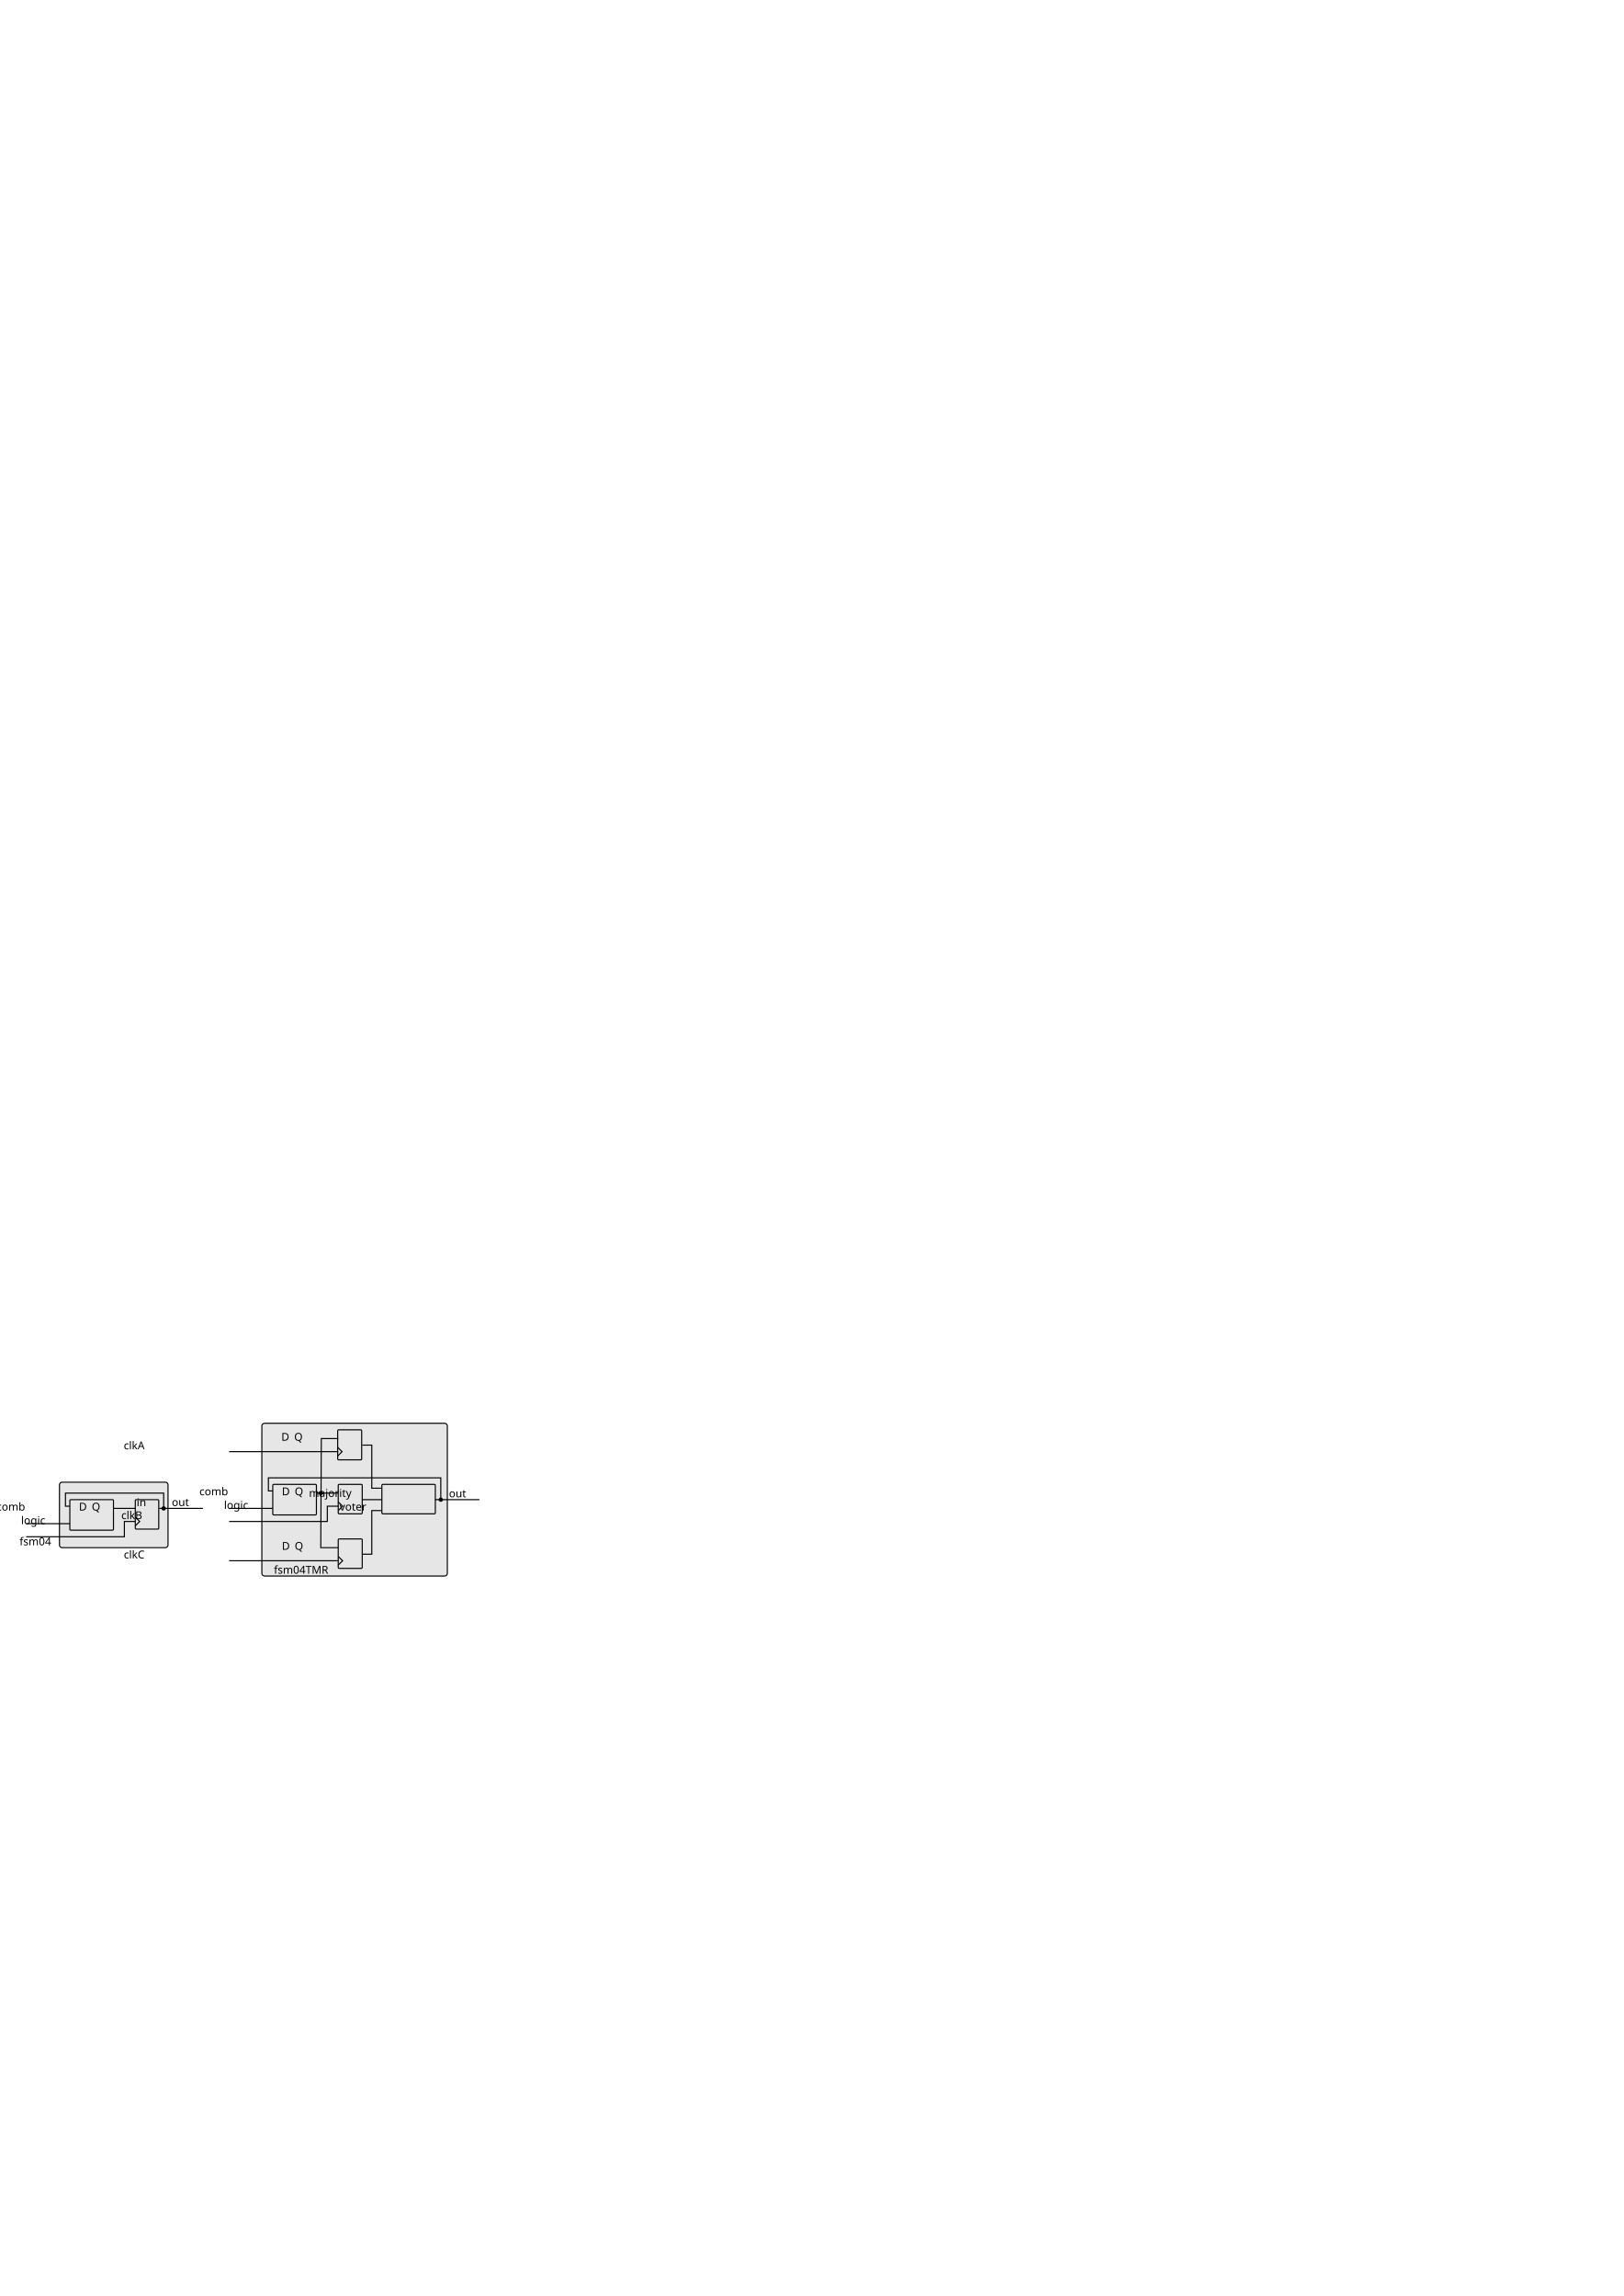
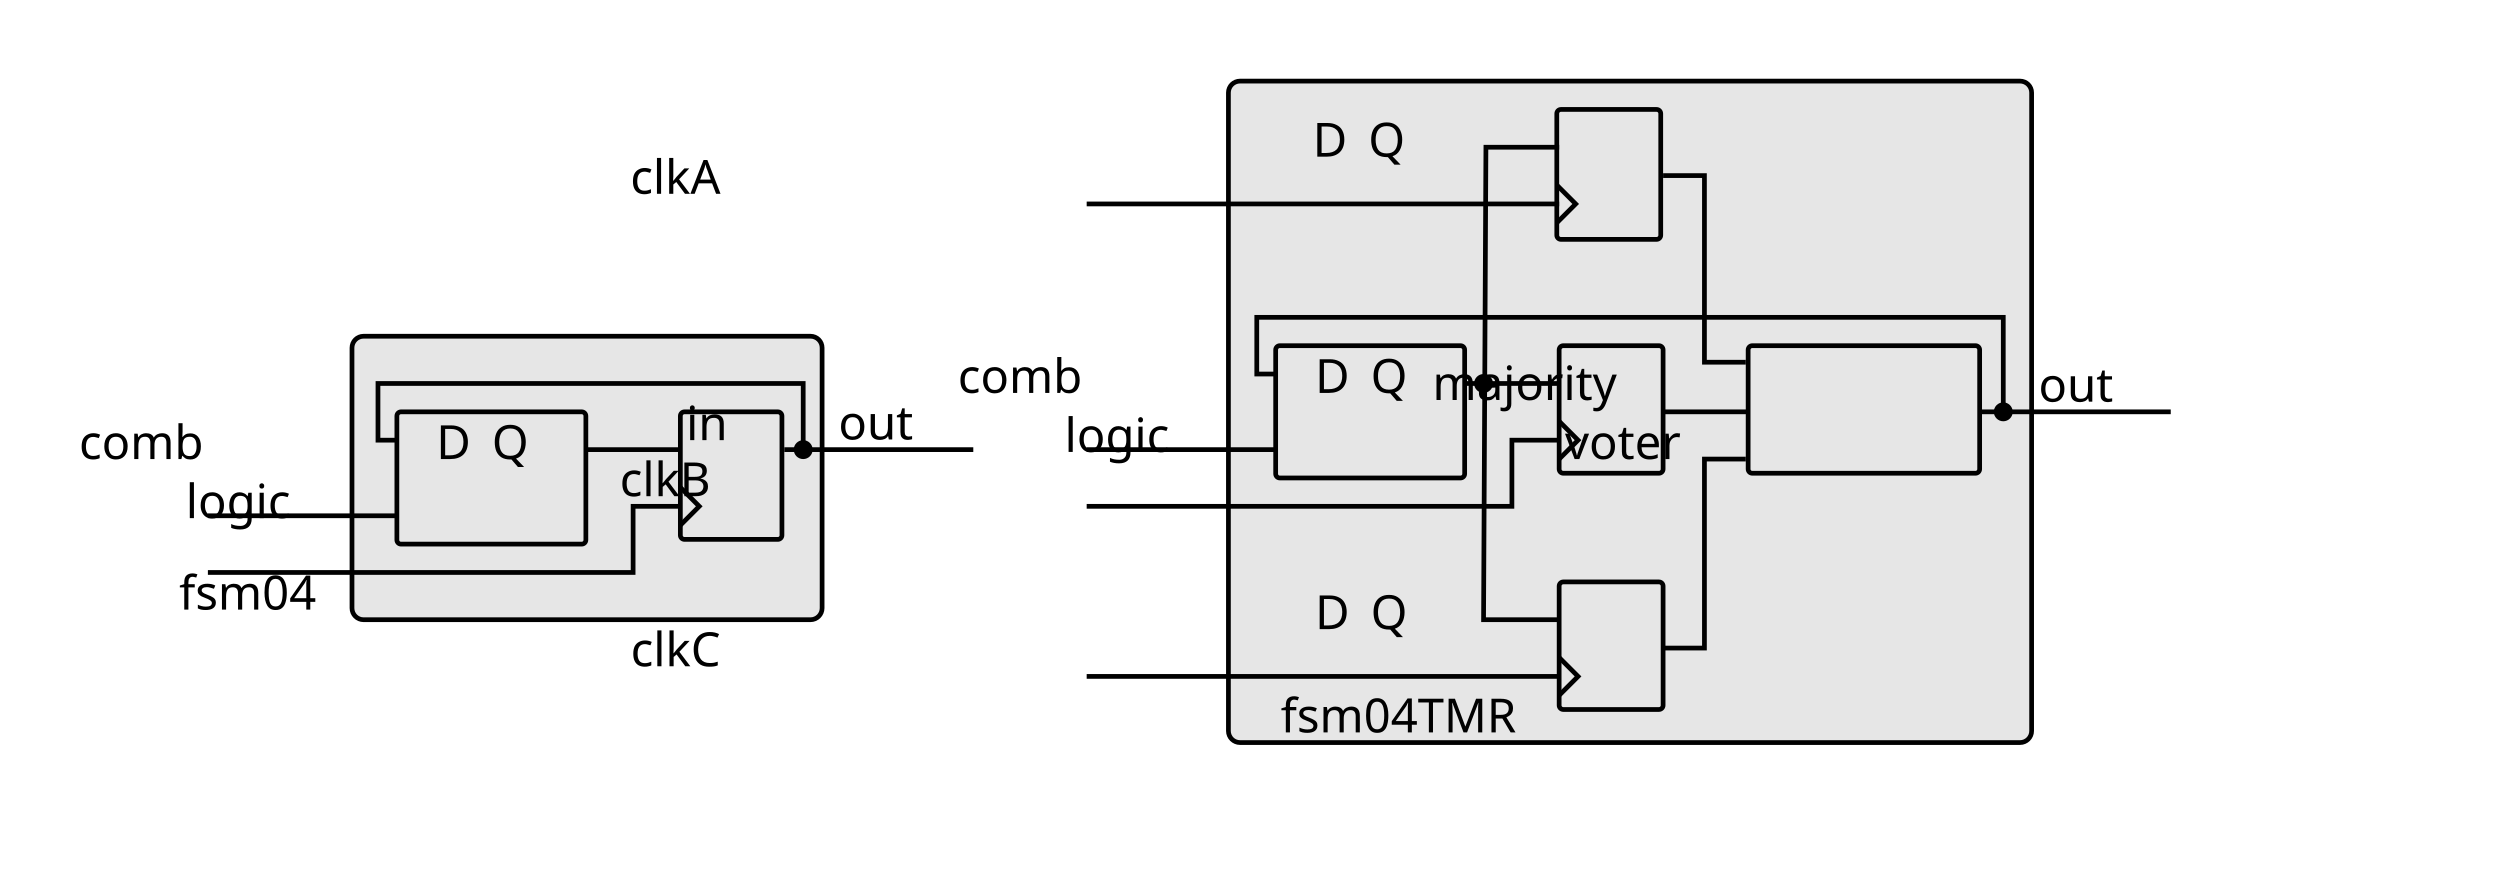
- <svg xmlns="http://www.w3.org/2000/svg" width="744.094" height="1052.362" id="svg2" version="1.1">
+ <svg xmlns="http://www.w3.org/2000/svg" width="7cm" height="2.5cm" id="svg2" version="1.1">
  <defs id="defs4" />
-   <g id="layer1">
-     <rect style="fill:#e6e6e6;fill-rule:evenodd;stroke:#000000;stroke-width:0.5;stroke-linecap:butt;stroke-linejoin:miter;stroke-miterlimit:4;stroke-opacity:1;stroke-dasharray:none" id="rect2987-2-6-8-9-5-7-6" width="49.75" height="30" x="27.25" y="679.362" ry="1.226" rx="1.226" />
-     <path style="fill:none;stroke:#000000;stroke-width:0.5;stroke-linecap:butt;stroke-linejoin:miter;stroke-miterlimit:4;stroke-opacity:1;stroke-dasharray:none" d="m 12,698.362 20,0" id="path2989-1-2-9-7-4-0-2" />
-     <path style="fill:none;stroke:#000000;stroke-width:0.5;stroke-linecap:square;stroke-linejoin:miter;stroke-miterlimit:4;stroke-opacity:1;stroke-dasharray:none" d="m 52.011,691.362 9.728,0" id="path2993-0-0-2-5-6-0-6" />
-     <text xml:space="preserve" style="font-size:40px;font-style:normal;font-weight:normal;line-height:125%;letter-spacing:0px;word-spacing:0px;fill:#000000;fill-opacity:1;stroke:none;font-family:Sans" x="26" y="697.362" id="text2999-1-4-0-2-0-7-8">
-       <tspan id="tspan3001-7-9-1-8-0-1-3" x="26" y="697.362" style="font-size:5px;text-align:end;text-anchor:end">in</tspan>
+   <g id="layer1" transform="translate(0,-963.7795)">
+     <rect style="fill:#e6e6e6;fill-rule:evenodd;stroke:#000000;stroke-width:0.5;stroke-linecap:butt;stroke-linejoin:miter;stroke-miterlimit:4;stroke-dasharray:none;stroke-opacity:1" id="rect2987-2-6-8-9-5-7-6" width="49.75" height="30" x="37.25" y="999.362" ry="1.226" rx="1.226" />
+     <path style="fill:none;stroke:#000000;stroke-width:0.5;stroke-linecap:butt;stroke-linejoin:miter;stroke-miterlimit:4;stroke-dasharray:none;stroke-opacity:1" d="m 22,1018.362 20,0" id="path2989-1-2-9-7-4-0-2" />
+     <path style="fill:none;stroke:#000000;stroke-width:0.5;stroke-linecap:square;stroke-linejoin:miter;stroke-miterlimit:4;stroke-dasharray:none;stroke-opacity:1" d="m 62.011,1011.362 9.728,0" id="path2993-0-0-2-5-6-0-6" />
+     <text xml:space="preserve" style="font-style:normal;font-weight:normal;font-size:40px;line-height:125%;font-family:Sans;letter-spacing:0px;word-spacing:0px;fill:#000000;fill-opacity:1;stroke:none" x="36" y="1017.362" id="text2999-1-4-0-2-0-7-8">
+       <tspan id="tspan3001-7-9-1-8-0-1-3" x="36" y="1017.362" style="font-size:5px;text-align:end;text-anchor:end">in</tspan>
    </text>
-     <text xml:space="preserve" style="font-size:40px;font-style:normal;font-weight:normal;text-align:start;line-height:125%;letter-spacing:0px;word-spacing:0px;text-anchor:start;fill:#000000;fill-opacity:1;stroke:none;font-family:Sans" x="78.724" y="690.291" id="text2999-6-6-9-9-8-2-0-2">
-       <tspan id="tspan3001-1-9-2-6-6-9-6-4" x="78.724" y="690.291" style="font-size:5px;text-align:start;text-anchor:start">out</tspan>
+     <text xml:space="preserve" style="font-style:normal;font-weight:normal;font-size:40px;line-height:125%;font-family:Sans;text-align:start;letter-spacing:0px;word-spacing:0px;text-anchor:start;fill:#000000;fill-opacity:1;stroke:none" x="88.724" y="1010.291" id="text2999-6-6-9-9-8-2-0-2">
+       <tspan id="tspan3001-1-9-2-6-6-9-6-4" x="88.724" y="1010.291" style="font-size:5px;text-align:start;text-anchor:start">out</tspan>
    </text>
-     <text xml:space="preserve" style="font-size:40px;font-style:normal;font-weight:normal;line-height:125%;letter-spacing:0px;word-spacing:0px;fill:#000000;fill-opacity:1;stroke:none;font-family:Sans" x="75.464" y="708.291" id="text2999-4-4-1-4-2-6-6-9">
-       <tspan id="tspan3001-6-54-6-8-3-4-3-5" x="75.464" y="708.291" style="font-size:5px;text-align:end;text-anchor:end">fsm04</tspan>
+     <text xml:space="preserve" style="font-style:normal;font-weight:normal;font-size:40px;line-height:125%;font-family:Sans;letter-spacing:0px;word-spacing:0px;fill:#000000;fill-opacity:1;stroke:none" x="85.464" y="1028.291" id="text2999-4-4-1-4-2-6-6-9">
+       <tspan id="tspan3001-6-54-6-8-3-4-3-5" x="85.464" y="1028.291" style="font-size:5px;text-align:end;text-anchor:end">fsm04</tspan>
    </text>
-     <rect style="fill:#e6e6e6;fill-rule:evenodd;stroke:#000000;stroke-width:0.5;stroke-linecap:butt;stroke-linejoin:miter;stroke-miterlimit:4;stroke-opacity:1;stroke-dasharray:none" id="rect2987-9-4-9-5-4-5-6-3" width="20" height="14" x="32" y="687.362" ry="0.44" rx="0.44" />
-     <text xml:space="preserve" style="font-size:40px;font-style:normal;font-weight:normal;line-height:125%;letter-spacing:0px;word-spacing:0px;fill:#000000;fill-opacity:1;stroke:none;font-family:Sans" x="41.204" y="692.362" id="text2999-4-5-6-2-6-4-7-1-3">
-       <tspan id="tspan3001-6-3-2-0-4-4-6-3-1" x="42" y="692.362" style="font-size:5px;text-align:center;text-anchor:middle">comb </tspan>
-       <tspan x="41.204" y="698.612" style="font-size:5px;text-align:center;text-anchor:middle" id="tspan3881-7-3-1-6-7-7-8">logic</tspan>
+     <rect style="fill:#e6e6e6;fill-rule:evenodd;stroke:#000000;stroke-width:0.5;stroke-linecap:butt;stroke-linejoin:miter;stroke-miterlimit:4;stroke-dasharray:none;stroke-opacity:1" id="rect2987-9-4-9-5-4-5-6-3" width="20" height="14" x="42" y="1007.362" ry="0.44" rx="0.44" />
+     <text xml:space="preserve" style="font-style:normal;font-weight:normal;font-size:40px;line-height:125%;font-family:Sans;letter-spacing:0px;word-spacing:0px;fill:#000000;fill-opacity:1;stroke:none" x="51.204" y="1012.362" id="text2999-4-5-6-2-6-4-7-1-3">
+       <tspan id="tspan3001-6-3-2-0-4-4-6-3-1" x="52" y="1012.362" style="font-size:5px;text-align:center;text-anchor:middle">comb </tspan>
+       <tspan x="51.204" y="1018.612" style="font-size:5px;text-align:center;text-anchor:middle" id="tspan3881-7-3-1-6-7-7-8">logic</tspan>
    </text>
-     <rect style="fill:#e6e6e6;fill-rule:evenodd;stroke:#000000;stroke-width:0.5;stroke-linecap:butt;stroke-linejoin:miter;stroke-miterlimit:4;stroke-opacity:1;stroke-dasharray:none" id="rect2987-9-4-9-5-4-5-6-3-3" width="10.75" height="13.5" x="62" y="687.362" ry="0.44" rx="0.44" />
-     <text xml:space="preserve" style="font-size:40px;font-style:normal;font-weight:normal;line-height:125%;letter-spacing:0px;word-spacing:0px;fill:#000000;fill-opacity:1;stroke:none;font-family:Sans" x="64" y="692.362" id="text2999-4-5-6-2-6-4-7-1-3-7">
-       <tspan x="64" y="692.362" style="font-size:5px;text-align:center;text-anchor:middle" id="tspan3881-7-3-1-6-7-7-8-9">D</tspan>
+     <rect style="fill:#e6e6e6;fill-rule:evenodd;stroke:#000000;stroke-width:0.5;stroke-linecap:butt;stroke-linejoin:miter;stroke-miterlimit:4;stroke-dasharray:none;stroke-opacity:1" id="rect2987-9-4-9-5-4-5-6-3-3" width="10.75" height="13.5" x="72" y="1007.362" ry="0.44" rx="0.44" />
+     <text xml:space="preserve" style="font-style:normal;font-weight:normal;font-size:40px;line-height:125%;font-family:Sans;letter-spacing:0px;word-spacing:0px;fill:#000000;fill-opacity:1;stroke:none" x="74" y="1012.362" id="text2999-4-5-6-2-6-4-7-1-3-7">
+       <tspan x="74" y="1012.362" style="font-size:5px;text-align:center;text-anchor:middle" id="tspan3881-7-3-1-6-7-7-8-9">D</tspan>
    </text>
-     <text xml:space="preserve" style="font-size:40px;font-style:normal;font-weight:normal;line-height:125%;letter-spacing:0px;word-spacing:0px;fill:#000000;fill-opacity:1;stroke:none;font-family:Sans" x="70" y="692.362" id="text2999-4-5-6-2-6-4-7-1-3-7-3">
-       <tspan x="70" y="692.362" style="font-size:5px;text-align:center;text-anchor:middle" id="tspan3881-7-3-1-6-7-7-8-9-3">Q</tspan>
+     <text xml:space="preserve" style="font-style:normal;font-weight:normal;font-size:40px;line-height:125%;font-family:Sans;letter-spacing:0px;word-spacing:0px;fill:#000000;fill-opacity:1;stroke:none" x="80" y="1012.362" id="text2999-4-5-6-2-6-4-7-1-3-7-3">
+       <tspan x="80" y="1012.362" style="font-size:5px;text-align:center;text-anchor:middle" id="tspan3881-7-3-1-6-7-7-8-9-3">Q</tspan>
    </text>
-     <path style="fill:none;stroke:#000000;stroke-width:0.5;stroke-linecap:butt;stroke-linejoin:miter;stroke-miterlimit:4;stroke-opacity:1;stroke-dasharray:none" d="m 12,704.362 20,0 25,0 0,-7 5,0" id="path2989-1-2-9-7-4-0-2-6" />
-     <path style="fill:none;stroke:#000000;stroke-width:0.5;stroke-linecap:butt;stroke-linejoin:miter;stroke-miterlimit:4;stroke-opacity:1;stroke-dasharray:none" d="m 62,695.362 2,2 -2,2" id="path3645" />
-     <path style="fill:none;stroke:#000000;stroke-width:0.5;stroke-linecap:butt;stroke-linejoin:miter;stroke-miterlimit:4;stroke-opacity:1;stroke-dasharray:none" d="m 73,691.362 20,0" id="path2989-1-2-9-7-4-0-2-69" />
-     <text xml:space="preserve" style="font-size:40px;font-style:normal;font-weight:normal;line-height:125%;letter-spacing:0px;word-spacing:0px;fill:#000000;fill-opacity:1;stroke:none;font-family:Sans" x="26" y="703.362" id="text2999-1-4-0-2-0-7-8-5">
-       <tspan id="tspan3001-7-9-1-8-0-1-3-1" x="26" y="703.362" style="font-size:5px;text-align:end;text-anchor:end">clk</tspan>
+     <path style="fill:none;stroke:#000000;stroke-width:0.5;stroke-linecap:butt;stroke-linejoin:miter;stroke-miterlimit:4;stroke-dasharray:none;stroke-opacity:1" d="m 22,1024.362 20,0 25,0 0,-7 5,0" id="path2989-1-2-9-7-4-0-2-6" />
+     <path style="fill:none;stroke:#000000;stroke-width:0.5;stroke-linecap:butt;stroke-linejoin:miter;stroke-miterlimit:4;stroke-dasharray:none;stroke-opacity:1" d="m 72,1015.362 2,2 -2,2" id="path3645" />
+     <path style="fill:none;stroke:#000000;stroke-width:0.5;stroke-linecap:butt;stroke-linejoin:miter;stroke-miterlimit:4;stroke-dasharray:none;stroke-opacity:1" d="m 83,1011.362 20,0" id="path2989-1-2-9-7-4-0-2-69" />
+     <text xml:space="preserve" style="font-style:normal;font-weight:normal;font-size:40px;line-height:125%;font-family:Sans;letter-spacing:0px;word-spacing:0px;fill:#000000;fill-opacity:1;stroke:none" x="36" y="1023.362" id="text2999-1-4-0-2-0-7-8-5">
+       <tspan id="tspan3001-7-9-1-8-0-1-3-1" x="36" y="1023.362" style="font-size:5px;text-align:end;text-anchor:end">clk</tspan>
    </text>
-     <path style="fill:none;stroke:#000000;stroke-width:0.5;stroke-linecap:butt;stroke-linejoin:miter;stroke-miterlimit:4;stroke-opacity:1;stroke-dasharray:none" d="m 75,691.362 0,-7 -45,0 0,6 2,0" id="path4467" />
-     <path transform="translate(-28,574)" style="fill:#000000;stroke:none" id="path4252-5-6-7-47-5-0-8-7-9-0" d="m 104,117.362 a 1,1 0 1 1 -2,0 1,1 0 1 1 2,0 z" />
-     <rect style="fill:#e6e6e6;fill-rule:evenodd;stroke:#000000;stroke-width:0.5;stroke-linecap:butt;stroke-linejoin:miter;stroke-miterlimit:4;stroke-opacity:1;stroke-dasharray:none" id="rect2987-2-6-8-9-5-7-6-5" width="85" height="70" x="120" y="652.362" ry="1.226" rx="1.226" />
-     <text xml:space="preserve" style="font-size:40px;font-style:normal;font-weight:normal;line-height:125%;letter-spacing:0px;word-spacing:0px;fill:#000000;fill-opacity:1;stroke:none;font-family:Sans" x="202.464" y="721.291" id="text2999-4-4-1-4-2-6-6-9-7">
-       <tspan id="tspan3001-6-54-6-8-3-4-3-5-4" x="202.464" y="721.291" style="font-size:5px;text-align:end;text-anchor:end">fsm04TMR</tspan>
+     <path style="fill:none;stroke:#000000;stroke-width:0.5;stroke-linecap:butt;stroke-linejoin:miter;stroke-miterlimit:4;stroke-dasharray:none;stroke-opacity:1" d="m 85,1011.362 0,-7 -45,0 0,6 2,0" id="path4467" />
+     <circle style="fill:#000000;stroke:none" id="path4252-5-6-7-47-5-0-8-7-9-0" cx="85" cy="1011.362" r="1" />
+     <rect style="fill:#e6e6e6;fill-rule:evenodd;stroke:#000000;stroke-width:0.5;stroke-linecap:butt;stroke-linejoin:miter;stroke-miterlimit:4;stroke-dasharray:none;stroke-opacity:1" id="rect2987-2-6-8-9-5-7-6-5" width="85" height="70" x="130" y="972.362" ry="1.226" rx="1.226" />
+     <text xml:space="preserve" style="font-style:normal;font-weight:normal;font-size:40px;line-height:125%;font-family:Sans;letter-spacing:0px;word-spacing:0px;fill:#000000;fill-opacity:1;stroke:none" x="212.464" y="1041.291" id="text2999-4-4-1-4-2-6-6-9-7">
+       <tspan id="tspan3001-6-54-6-8-3-4-3-5-4" x="212.464" y="1041.291" style="font-size:5px;text-align:end;text-anchor:end">fsm04TMR</tspan>
    </text>
-     <rect style="fill:#e6e6e6;fill-rule:evenodd;stroke:#000000;stroke-width:0.5;stroke-linecap:butt;stroke-linejoin:miter;stroke-miterlimit:4;stroke-opacity:1;stroke-dasharray:none" id="rect2987-9-4-9-5-4-5-6-3-3-6" width="11" height="13.75" x="154.75" y="655.362" ry="0.44" rx="0.44" />
-     <text xml:space="preserve" style="font-size:40px;font-style:normal;font-weight:normal;line-height:125%;letter-spacing:0px;word-spacing:0px;fill:#000000;fill-opacity:1;stroke:none;font-family:Sans" x="156.75" y="660.362" id="text2999-4-5-6-2-6-4-7-1-3-7-5">
-       <tspan x="156.75" y="660.362" style="font-size:5px;text-align:center;text-anchor:middle" id="tspan3881-7-3-1-6-7-7-8-9-5">D</tspan>
+     <rect style="fill:#e6e6e6;fill-rule:evenodd;stroke:#000000;stroke-width:0.5;stroke-linecap:butt;stroke-linejoin:miter;stroke-miterlimit:4;stroke-dasharray:none;stroke-opacity:1" id="rect2987-9-4-9-5-4-5-6-3-3-6" width="11" height="13.75" x="164.75" y="975.362" ry="0.44" rx="0.44" />
+     <text xml:space="preserve" style="font-style:normal;font-weight:normal;font-size:40px;line-height:125%;font-family:Sans;letter-spacing:0px;word-spacing:0px;fill:#000000;fill-opacity:1;stroke:none" x="166.75" y="980.362" id="text2999-4-5-6-2-6-4-7-1-3-7-5">
+       <tspan x="166.75" y="980.362" style="font-size:5px;text-align:center;text-anchor:middle" id="tspan3881-7-3-1-6-7-7-8-9-5">D</tspan>
    </text>
-     <text xml:space="preserve" style="font-size:40px;font-style:normal;font-weight:normal;line-height:125%;letter-spacing:0px;word-spacing:0px;fill:#000000;fill-opacity:1;stroke:none;font-family:Sans" x="162.75" y="660.362" id="text2999-4-5-6-2-6-4-7-1-3-7-3-5">
-       <tspan x="162.75" y="660.362" style="font-size:5px;text-align:center;text-anchor:middle" id="tspan3881-7-3-1-6-7-7-8-9-3-2">Q</tspan>
+     <text xml:space="preserve" style="font-style:normal;font-weight:normal;font-size:40px;line-height:125%;font-family:Sans;letter-spacing:0px;word-spacing:0px;fill:#000000;fill-opacity:1;stroke:none" x="172.75" y="980.362" id="text2999-4-5-6-2-6-4-7-1-3-7-3-5">
+       <tspan x="172.75" y="980.362" style="font-size:5px;text-align:center;text-anchor:middle" id="tspan3881-7-3-1-6-7-7-8-9-3-2">Q</tspan>
    </text>
-     <path style="fill:none;stroke:#000000;stroke-width:0.5;stroke-linecap:butt;stroke-linejoin:miter;stroke-miterlimit:4;stroke-opacity:1;stroke-dasharray:none" d="m 155,709.362 -8,0 0.25,-50 7.75,0" id="path2989-1-2-9-7-4-0-2-6-4" />
-     <path style="fill:none;stroke:#000000;stroke-width:0.5;stroke-linecap:butt;stroke-linejoin:miter;stroke-miterlimit:4;stroke-opacity:1;stroke-dasharray:none" d="m 154.75,663.362 2,2 -2,2" id="path3645-8" />
-     <path style="fill:none;stroke:#000000;stroke-width:0.5;stroke-linecap:butt;stroke-linejoin:miter;stroke-miterlimit:4;stroke-opacity:1;stroke-dasharray:none" d="m 105,691.362 20,0" id="path2989-1-2-9-7-4-0-2-1-8" />
-     <path style="fill:none;stroke:#000000;stroke-width:0.5;stroke-linecap:square;stroke-linejoin:miter;stroke-miterlimit:4;stroke-opacity:1;stroke-dasharray:none" d="m 145.011,684.362 9.728,0" id="path2993-0-0-2-5-6-0-6-6-3" />
-     <text xml:space="preserve" style="font-size:40px;font-style:normal;font-weight:normal;line-height:125%;letter-spacing:0px;word-spacing:0px;fill:#000000;fill-opacity:1;stroke:none;font-family:Sans" x="119" y="690.362" id="text2999-1-4-0-2-0-7-8-4-6">
-       <tspan id="tspan3001-7-9-1-8-0-1-3-2-5" x="119" y="690.362" style="font-size:5px;text-align:end;text-anchor:end">in</tspan>
+     <path style="fill:none;stroke:#000000;stroke-width:0.5;stroke-linecap:butt;stroke-linejoin:miter;stroke-miterlimit:4;stroke-dasharray:none;stroke-opacity:1" d="m 165,1029.362 -8,0 0.25,-50 7.75,0" id="path2989-1-2-9-7-4-0-2-6-4" />
+     <path style="fill:none;stroke:#000000;stroke-width:0.5;stroke-linecap:butt;stroke-linejoin:miter;stroke-miterlimit:4;stroke-dasharray:none;stroke-opacity:1" d="m 164.75,983.362 2,2 -2,2" id="path3645-8" />
+     <path style="fill:none;stroke:#000000;stroke-width:0.5;stroke-linecap:butt;stroke-linejoin:miter;stroke-miterlimit:4;stroke-dasharray:none;stroke-opacity:1" d="m 115,1011.362 20,0" id="path2989-1-2-9-7-4-0-2-1-8" />
+     <path style="fill:none;stroke:#000000;stroke-width:0.5;stroke-linecap:square;stroke-linejoin:miter;stroke-miterlimit:4;stroke-dasharray:none;stroke-opacity:1" d="m 155.011,1004.362 9.728,0" id="path2993-0-0-2-5-6-0-6-6-3" />
+     <text xml:space="preserve" style="font-style:normal;font-weight:normal;font-size:40px;line-height:125%;font-family:Sans;letter-spacing:0px;word-spacing:0px;fill:#000000;fill-opacity:1;stroke:none" x="129" y="1010.362" id="text2999-1-4-0-2-0-7-8-4-6">
+       <tspan id="tspan3001-7-9-1-8-0-1-3-2-5" x="129" y="1010.362" style="font-size:5px;text-align:end;text-anchor:end">in</tspan>
    </text>
-     <rect style="fill:#e6e6e6;fill-rule:evenodd;stroke:#000000;stroke-width:0.5;stroke-linecap:butt;stroke-linejoin:miter;stroke-miterlimit:4;stroke-opacity:1;stroke-dasharray:none" id="rect2987-9-4-9-5-4-5-6-3-0-1" width="20" height="14" x="125" y="680.362" ry="0.44" rx="0.44" />
-     <text xml:space="preserve" style="font-size:40px;font-style:normal;font-weight:normal;line-height:125%;letter-spacing:0px;word-spacing:0px;fill:#000000;fill-opacity:1;stroke:none;font-family:Sans" x="134.204" y="685.362" id="text2999-4-5-6-2-6-4-7-1-3-3-7">
-       <tspan id="tspan3001-6-3-2-0-4-4-6-3-1-3-5" x="135" y="685.362" style="font-size:5px;text-align:center;text-anchor:middle">comb </tspan>
-       <tspan x="134.204" y="691.612" style="font-size:5px;text-align:center;text-anchor:middle" id="tspan3881-7-3-1-6-7-7-8-0-5">logic</tspan>
+     <rect style="fill:#e6e6e6;fill-rule:evenodd;stroke:#000000;stroke-width:0.5;stroke-linecap:butt;stroke-linejoin:miter;stroke-miterlimit:4;stroke-dasharray:none;stroke-opacity:1" id="rect2987-9-4-9-5-4-5-6-3-0-1" width="20" height="14" x="135" y="1000.362" ry="0.44" rx="0.44" />
+     <text xml:space="preserve" style="font-style:normal;font-weight:normal;font-size:40px;line-height:125%;font-family:Sans;letter-spacing:0px;word-spacing:0px;fill:#000000;fill-opacity:1;stroke:none" x="144.204" y="1005.362" id="text2999-4-5-6-2-6-4-7-1-3-3-7">
+       <tspan id="tspan3001-6-3-2-0-4-4-6-3-1-3-5" x="145" y="1005.362" style="font-size:5px;text-align:center;text-anchor:middle">comb </tspan>
+       <tspan x="144.204" y="1011.612" style="font-size:5px;text-align:center;text-anchor:middle" id="tspan3881-7-3-1-6-7-7-8-0-5">logic</tspan>
    </text>
-     <rect style="fill:#e6e6e6;fill-rule:evenodd;stroke:#000000;stroke-width:0.5;stroke-linecap:butt;stroke-linejoin:miter;stroke-miterlimit:4;stroke-opacity:1;stroke-dasharray:none" id="rect2987-9-4-9-5-4-5-6-3-3-6-0" width="11" height="13.5" x="155" y="680.362" ry="0.44" rx="0.44" />
-     <text xml:space="preserve" style="font-size:40px;font-style:normal;font-weight:normal;line-height:125%;letter-spacing:0px;word-spacing:0px;fill:#000000;fill-opacity:1;stroke:none;font-family:Sans" x="157" y="685.362" id="text2999-4-5-6-2-6-4-7-1-3-7-5-4">
-       <tspan x="157" y="685.362" style="font-size:5px;text-align:center;text-anchor:middle" id="tspan3881-7-3-1-6-7-7-8-9-5-7">D</tspan>
+     <rect style="fill:#e6e6e6;fill-rule:evenodd;stroke:#000000;stroke-width:0.5;stroke-linecap:butt;stroke-linejoin:miter;stroke-miterlimit:4;stroke-dasharray:none;stroke-opacity:1" id="rect2987-9-4-9-5-4-5-6-3-3-6-0" width="11" height="13.5" x="165" y="1000.362" ry="0.44" rx="0.44" />
+     <text xml:space="preserve" style="font-style:normal;font-weight:normal;font-size:40px;line-height:125%;font-family:Sans;letter-spacing:0px;word-spacing:0px;fill:#000000;fill-opacity:1;stroke:none" x="167" y="1005.362" id="text2999-4-5-6-2-6-4-7-1-3-7-5-4">
+       <tspan x="167" y="1005.362" style="font-size:5px;text-align:center;text-anchor:middle" id="tspan3881-7-3-1-6-7-7-8-9-5-7">D</tspan>
    </text>
-     <text xml:space="preserve" style="font-size:40px;font-style:normal;font-weight:normal;line-height:125%;letter-spacing:0px;word-spacing:0px;fill:#000000;fill-opacity:1;stroke:none;font-family:Sans" x="163" y="685.362" id="text2999-4-5-6-2-6-4-7-1-3-7-3-5-7">
-       <tspan x="163" y="685.362" style="font-size:5px;text-align:center;text-anchor:middle" id="tspan3881-7-3-1-6-7-7-8-9-3-2-8">Q</tspan>
+     <text xml:space="preserve" style="font-style:normal;font-weight:normal;font-size:40px;line-height:125%;font-family:Sans;letter-spacing:0px;word-spacing:0px;fill:#000000;fill-opacity:1;stroke:none" x="173" y="1005.362" id="text2999-4-5-6-2-6-4-7-1-3-7-3-5-7">
+       <tspan x="173" y="1005.362" style="font-size:5px;text-align:center;text-anchor:middle" id="tspan3881-7-3-1-6-7-7-8-9-3-2-8">Q</tspan>
    </text>
-     <path style="fill:none;stroke:#000000;stroke-width:0.5;stroke-linecap:butt;stroke-linejoin:miter;stroke-miterlimit:4;stroke-opacity:1;stroke-dasharray:none" d="m 105,697.362 20,0 25,0 0,-7 5,0" id="path2989-1-2-9-7-4-0-2-6-4-7" />
-     <path style="fill:none;stroke:#000000;stroke-width:0.5;stroke-linecap:butt;stroke-linejoin:miter;stroke-miterlimit:4;stroke-opacity:1;stroke-dasharray:none" d="m 155,688.362 2,2 -2,2" id="path3645-8-0" />
-     <text xml:space="preserve" style="font-size:40px;font-style:normal;font-weight:normal;line-height:125%;letter-spacing:0px;word-spacing:0px;fill:#000000;fill-opacity:1;stroke:none;font-family:Sans" x="117.193" y="696.291" id="text2999-1-4-0-2-0-7-8-5-3-9">
-       <tspan id="tspan3001-7-9-1-8-0-1-3-1-9-8" x="117.193" y="696.291" style="font-size:5px;text-align:end;text-anchor:end">clkB</tspan>
+     <path style="fill:none;stroke:#000000;stroke-width:0.5;stroke-linecap:butt;stroke-linejoin:miter;stroke-miterlimit:4;stroke-dasharray:none;stroke-opacity:1" d="m 115,1017.362 20,0 25,0 0,-7 5,0" id="path2989-1-2-9-7-4-0-2-6-4-7" />
+     <path style="fill:none;stroke:#000000;stroke-width:0.5;stroke-linecap:butt;stroke-linejoin:miter;stroke-miterlimit:4;stroke-dasharray:none;stroke-opacity:1" d="m 165,1008.362 2,2 -2,2" id="path3645-8-0" />
+     <text xml:space="preserve" style="font-style:normal;font-weight:normal;font-size:40px;line-height:125%;font-family:Sans;letter-spacing:0px;word-spacing:0px;fill:#000000;fill-opacity:1;stroke:none" x="127.193" y="1016.291" id="text2999-1-4-0-2-0-7-8-5-3-9">
+       <tspan id="tspan3001-7-9-1-8-0-1-3-1-9-8" x="127.193" y="1016.291" style="font-size:5px;text-align:end;text-anchor:end">clkB</tspan>
    </text>
-     <path style="fill:none;stroke:#000000;stroke-width:0.5;stroke-linecap:butt;stroke-linejoin:miter;stroke-miterlimit:4;stroke-opacity:1;stroke-dasharray:none" d="m 202,687.362 0,-10 -79,0 0,6 2,0" id="path4467-5-1" />
-     <rect style="fill:#e6e6e6;fill-rule:evenodd;stroke:#000000;stroke-width:0.5;stroke-linecap:butt;stroke-linejoin:miter;stroke-miterlimit:4;stroke-opacity:1;stroke-dasharray:none" id="rect2987-9-4-9-5-4-5-6-3-3-6-7" width="11" height="13.5" x="155" y="705.362" ry="0.44" rx="0.44" />
-     <text xml:space="preserve" style="font-size:40px;font-style:normal;font-weight:normal;line-height:125%;letter-spacing:0px;word-spacing:0px;fill:#000000;fill-opacity:1;stroke:none;font-family:Sans" x="157" y="710.362" id="text2999-4-5-6-2-6-4-7-1-3-7-5-0">
-       <tspan x="157" y="710.362" style="font-size:5px;text-align:center;text-anchor:middle" id="tspan3881-7-3-1-6-7-7-8-9-5-9">D</tspan>
+     <path style="fill:none;stroke:#000000;stroke-width:0.5;stroke-linecap:butt;stroke-linejoin:miter;stroke-miterlimit:4;stroke-dasharray:none;stroke-opacity:1" d="m 212,1007.362 0,-10 -79,0 0,6 2,0" id="path4467-5-1" />
+     <rect style="fill:#e6e6e6;fill-rule:evenodd;stroke:#000000;stroke-width:0.5;stroke-linecap:butt;stroke-linejoin:miter;stroke-miterlimit:4;stroke-dasharray:none;stroke-opacity:1" id="rect2987-9-4-9-5-4-5-6-3-3-6-7" width="11" height="13.5" x="165" y="1025.362" ry="0.44" rx="0.44" />
+     <text xml:space="preserve" style="font-style:normal;font-weight:normal;font-size:40px;line-height:125%;font-family:Sans;letter-spacing:0px;word-spacing:0px;fill:#000000;fill-opacity:1;stroke:none" x="167" y="1030.362" id="text2999-4-5-6-2-6-4-7-1-3-7-5-0">
+       <tspan x="167" y="1030.362" style="font-size:5px;text-align:center;text-anchor:middle" id="tspan3881-7-3-1-6-7-7-8-9-5-9">D</tspan>
    </text>
-     <text xml:space="preserve" style="font-size:40px;font-style:normal;font-weight:normal;line-height:125%;letter-spacing:0px;word-spacing:0px;fill:#000000;fill-opacity:1;stroke:none;font-family:Sans" x="163" y="710.362" id="text2999-4-5-6-2-6-4-7-1-3-7-3-5-2">
-       <tspan x="163" y="710.362" style="font-size:5px;text-align:center;text-anchor:middle" id="tspan3881-7-3-1-6-7-7-8-9-3-2-9">Q</tspan>
+     <text xml:space="preserve" style="font-style:normal;font-weight:normal;font-size:40px;line-height:125%;font-family:Sans;letter-spacing:0px;word-spacing:0px;fill:#000000;fill-opacity:1;stroke:none" x="173" y="1030.362" id="text2999-4-5-6-2-6-4-7-1-3-7-3-5-2">
+       <tspan x="173" y="1030.362" style="font-size:5px;text-align:center;text-anchor:middle" id="tspan3881-7-3-1-6-7-7-8-9-3-2-9">Q</tspan>
    </text>
-     <path style="fill:none;stroke:#000000;stroke-width:0.5;stroke-linecap:butt;stroke-linejoin:miter;stroke-miterlimit:4;stroke-opacity:1;stroke-dasharray:none" d="m 155,713.362 2,2 -2,2" id="path3645-8-1" />
-     <path style="fill:none;stroke:#000000;stroke-width:0.5;stroke-linecap:square;stroke-linejoin:miter;stroke-miterlimit:4;stroke-opacity:1;stroke-dasharray:none" d="m 199,687.362 20.473,0" id="path2993-1-4-9-3-6" />
-     <text xml:space="preserve" style="font-size:40px;font-style:normal;font-weight:normal;text-align:start;line-height:125%;letter-spacing:0px;word-spacing:0px;text-anchor:start;fill:#000000;fill-opacity:1;stroke:none;font-family:Sans" x="205.724" y="686.291" id="text2999-6-8-1-6-1-8">
-       <tspan id="tspan3001-1-7-8-3-3-4" x="205.724" y="686.291" style="font-size:5px;text-align:start;text-anchor:start">out</tspan>
+     <path style="fill:none;stroke:#000000;stroke-width:0.5;stroke-linecap:butt;stroke-linejoin:miter;stroke-miterlimit:4;stroke-dasharray:none;stroke-opacity:1" d="m 165,1033.362 2,2 -2,2" id="path3645-8-1" />
+     <path style="fill:none;stroke:#000000;stroke-width:0.5;stroke-linecap:square;stroke-linejoin:miter;stroke-miterlimit:4;stroke-dasharray:none;stroke-opacity:1" d="m 209,1007.362 20.473,0" id="path2993-1-4-9-3-6" />
+     <text xml:space="preserve" style="font-style:normal;font-weight:normal;font-size:40px;line-height:125%;font-family:Sans;text-align:start;letter-spacing:0px;word-spacing:0px;text-anchor:start;fill:#000000;fill-opacity:1;stroke:none" x="215.724" y="1006.291" id="text2999-6-8-1-6-1-8">
+       <tspan id="tspan3001-1-7-8-3-3-4" x="215.724" y="1006.291" style="font-size:5px;text-align:start;text-anchor:start">out</tspan>
    </text>
-     <rect style="fill:#e6e6e6;fill-rule:evenodd;stroke:#000000;stroke-width:0.5;stroke-linecap:butt;stroke-linejoin:miter;stroke-miterlimit:4;stroke-opacity:1;stroke-dasharray:none" id="rect2987-9-1-4-21-2-6-31" width="24.5" height="13.5" x="175" y="680.362" ry="0.44" rx="0.44" />
-     <path style="fill:none;stroke:#000000;stroke-width:0.5;stroke-linecap:butt;stroke-linejoin:miter;stroke-miterlimit:4;stroke-opacity:1;stroke-dasharray:none" d="m 166,662.362 4.375,0 0,19.75 4.375,0" id="path4642-2-2" />
-     <path style="fill:none;stroke:#000000;stroke-width:0.5;stroke-linecap:butt;stroke-linejoin:miter;stroke-miterlimit:4;stroke-opacity:1;stroke-dasharray:none" d="m 166,687.362 9,0" id="path4644-1-0" />
-     <path style="fill:none;stroke:#000000;stroke-width:0.5;stroke-linecap:butt;stroke-linejoin:miter;stroke-miterlimit:4;stroke-opacity:1;stroke-dasharray:none" d="m 166,712.362 4.375,0 0,-20 4.375,0" id="path4646-2-05" />
-     <text xml:space="preserve" style="font-size:40px;font-style:normal;font-weight:normal;line-height:125%;letter-spacing:0px;word-spacing:0px;fill:#000000;fill-opacity:1;stroke:none;font-family:Sans" x="187.75" y="686.112" id="text2999-4-5-6-2-1-5-1">
-       <tspan x="187.75" y="686.112" style="font-size:5px;text-align:center;text-anchor:middle" id="tspan3881-7-3-12-0-7">majority</tspan>
-       <tspan x="187.75" y="692.362" style="font-size:5px;text-align:center;text-anchor:middle" id="tspan4674-1-2">voter</tspan>
+     <rect style="fill:#e6e6e6;fill-rule:evenodd;stroke:#000000;stroke-width:0.5;stroke-linecap:butt;stroke-linejoin:miter;stroke-miterlimit:4;stroke-dasharray:none;stroke-opacity:1" id="rect2987-9-1-4-21-2-6-31" width="24.5" height="13.5" x="185" y="1000.362" ry="0.44" rx="0.44" />
+     <path style="fill:none;stroke:#000000;stroke-width:0.5;stroke-linecap:butt;stroke-linejoin:miter;stroke-miterlimit:4;stroke-dasharray:none;stroke-opacity:1" d="m 176,982.362 4.375,0 0,19.75 4.375,0" id="path4642-2-2" />
+     <path style="fill:none;stroke:#000000;stroke-width:0.5;stroke-linecap:butt;stroke-linejoin:miter;stroke-miterlimit:4;stroke-dasharray:none;stroke-opacity:1" d="m 176,1007.362 9,0" id="path4644-1-0" />
+     <path style="fill:none;stroke:#000000;stroke-width:0.5;stroke-linecap:butt;stroke-linejoin:miter;stroke-miterlimit:4;stroke-dasharray:none;stroke-opacity:1" d="m 176,1032.362 4.375,0 0,-20 4.375,0" id="path4646-2-05" />
+     <text xml:space="preserve" style="font-style:normal;font-weight:normal;font-size:40px;line-height:125%;font-family:Sans;letter-spacing:0px;word-spacing:0px;fill:#000000;fill-opacity:1;stroke:none" x="197.75" y="1006.112" id="text2999-4-5-6-2-1-5-1">
+       <tspan x="197.75" y="1006.112" style="font-size:5px;text-align:center;text-anchor:middle" id="tspan3881-7-3-12-0-7">majority</tspan>
+       <tspan x="197.75" y="1012.362" style="font-size:5px;text-align:center;text-anchor:middle" id="tspan4674-1-2">voter</tspan>
    </text>
-     <path transform="translate(44,567)" style="fill:#000000;stroke:none" id="path4252-5-6-7-47-5-0-8-7-9-0-2" d="m 104,117.362 a 1,1 0 1 1 -2,0 1,1 0 1 1 2,0 z" />
-     <path transform="translate(99,570)" style="fill:#000000;stroke:none" id="path4252-5-6-7-47-5-0-8-7-9-0-1" d="m 104,117.362 a 1,1 0 1 1 -2,0 1,1 0 1 1 2,0 z" />
-     <path style="fill:none;stroke:#000000;stroke-width:0.5;stroke-linecap:butt;stroke-linejoin:miter;stroke-miterlimit:4;stroke-opacity:1;stroke-dasharray:none" d="m 105,715.362 50,0" id="path2989-1-2-9-7-4-0-2-6-4-7-9" />
-     <text xml:space="preserve" style="font-size:40px;font-style:normal;font-weight:normal;line-height:125%;letter-spacing:0px;word-spacing:0px;fill:#000000;fill-opacity:1;stroke:none;font-family:Sans" x="118.261" y="714.291" id="text2999-1-4-0-2-0-7-8-5-3-9-4">
-       <tspan id="tspan3001-7-9-1-8-0-1-3-1-9-8-6" x="118.261" y="714.291" style="font-size:5px;text-align:end;text-anchor:end">clkC</tspan>
+     <circle style="fill:#000000;stroke:none" id="path4252-5-6-7-47-5-0-8-7-9-0-2" cx="157" cy="1004.362" r="1" />
+     <circle style="fill:#000000;stroke:none" id="path4252-5-6-7-47-5-0-8-7-9-0-1" cx="212" cy="1007.362" r="1" />
+     <path style="fill:none;stroke:#000000;stroke-width:0.5;stroke-linecap:butt;stroke-linejoin:miter;stroke-miterlimit:4;stroke-dasharray:none;stroke-opacity:1" d="m 115,1035.362 50,0" id="path2989-1-2-9-7-4-0-2-6-4-7-9" />
+     <text xml:space="preserve" style="font-style:normal;font-weight:normal;font-size:40px;line-height:125%;font-family:Sans;letter-spacing:0px;word-spacing:0px;fill:#000000;fill-opacity:1;stroke:none" x="128.261" y="1034.291" id="text2999-1-4-0-2-0-7-8-5-3-9-4">
+       <tspan id="tspan3001-7-9-1-8-0-1-3-1-9-8-6" x="128.261" y="1034.291" style="font-size:5px;text-align:end;text-anchor:end">clkC</tspan>
    </text>
-     <path style="fill:none;stroke:#000000;stroke-width:0.5;stroke-linecap:butt;stroke-linejoin:miter;stroke-miterlimit:4;stroke-opacity:1;stroke-dasharray:none" d="m 105,665.362 50,0" id="path2989-1-2-9-7-4-0-2-6-4-7-9-1" />
-     <text xml:space="preserve" style="font-size:40px;font-style:normal;font-weight:normal;line-height:125%;letter-spacing:0px;word-spacing:0px;fill:#000000;fill-opacity:1;stroke:none;font-family:Sans" x="118.261" y="664.291" id="text2999-1-4-0-2-0-7-8-5-3-9-4-4">
-       <tspan id="tspan3001-7-9-1-8-0-1-3-1-9-8-6-7" x="118.261" y="664.291" style="font-size:5px;text-align:end;text-anchor:end">clkA</tspan>
+     <path style="fill:none;stroke:#000000;stroke-width:0.5;stroke-linecap:butt;stroke-linejoin:miter;stroke-miterlimit:4;stroke-dasharray:none;stroke-opacity:1" d="m 115,985.362 50,0" id="path2989-1-2-9-7-4-0-2-6-4-7-9-1" />
+     <text xml:space="preserve" style="font-style:normal;font-weight:normal;font-size:40px;line-height:125%;font-family:Sans;letter-spacing:0px;word-spacing:0px;fill:#000000;fill-opacity:1;stroke:none" x="128.261" y="984.291" id="text2999-1-4-0-2-0-7-8-5-3-9-4-4">
+       <tspan id="tspan3001-7-9-1-8-0-1-3-1-9-8-6-7" x="128.261" y="984.291" style="font-size:5px;text-align:end;text-anchor:end">clkA</tspan>
    </text>
  </g>
</svg>
